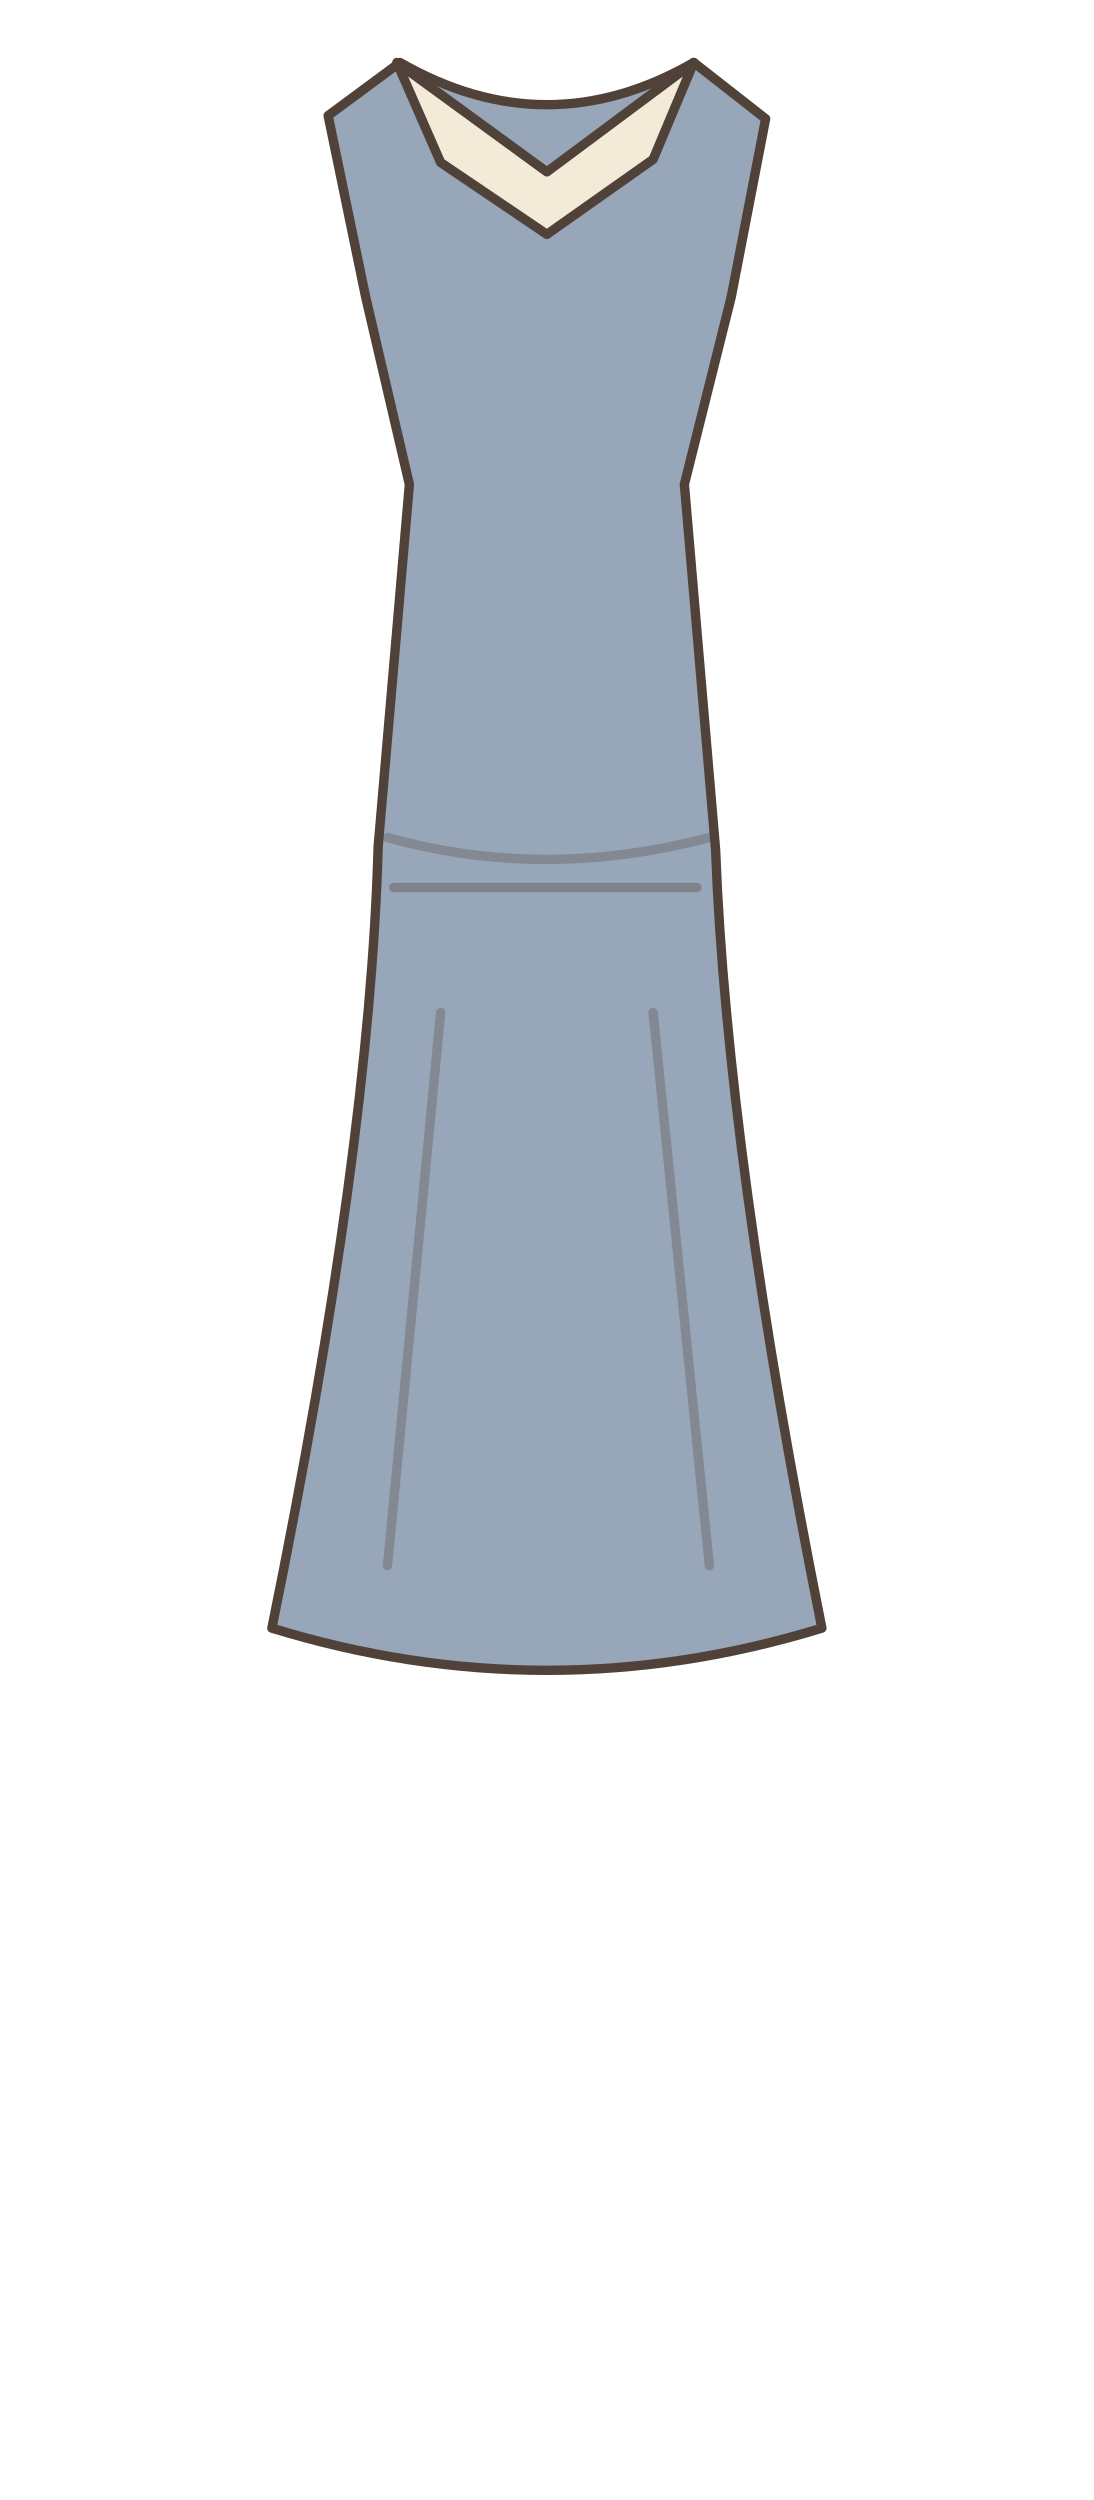
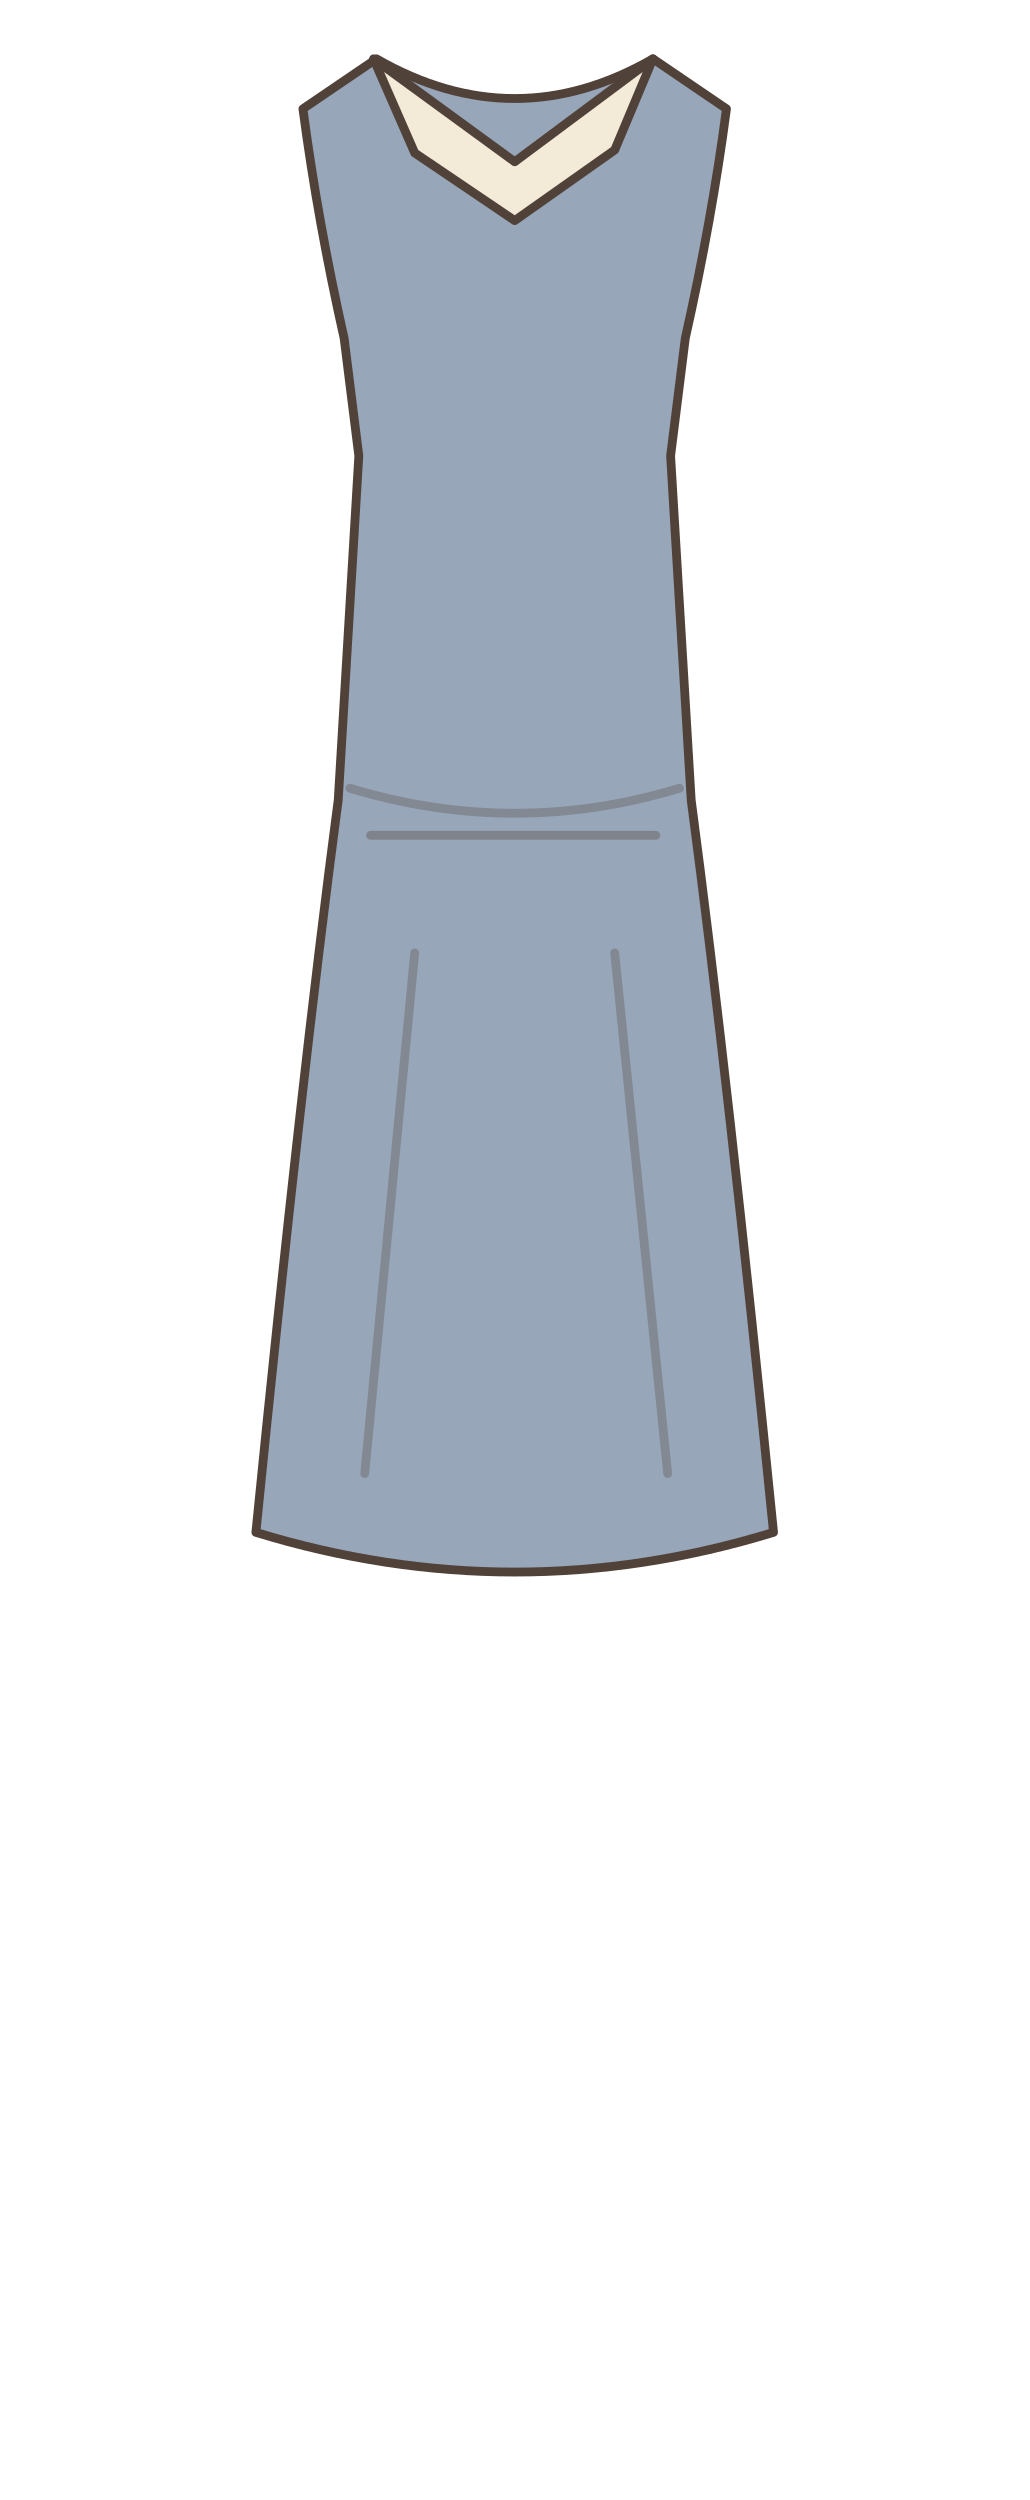
- <svg xmlns="http://www.w3.org/2000/svg" width="350" height="800" viewBox="185 330 350 800" fill="none">
+ <svg xmlns="http://www.w3.org/2000/svg" width="350" height="850" viewBox="185 330 350 850" fill="none">
  <g stroke="#514239" stroke-width="3" stroke-linecap="round" stroke-linejoin="round">
-     <path d="M313 350 L290 367 L302 425 L316 485 L306 601 Q303.4 697 272 851 Q360 878 448 851 Q417.6 699 414 602 L404 485 L419 425 L430 368 L407 350 Q360 377 313 350Z" fill="#97a6b9" />
-     <path d="M309 598 Q359 612 412 598 M326 654 L309 831 M394 654 L412 831" stroke="#514239" opacity="0.3" />
+     <path d="M313 350 L288 367 Q293 405 302 445 L307 485 L300 602 Q287.4 697 272 851 Q360 878 448 851 Q432.6 697 420 602 L413 485 L418 445 Q427 405 432 367 L407 350 Q360 377 313 350Z" fill="#97a6b9" />
+     <path d="M304 598 Q360 615 416 598 M326 654 L309 831 M394 654 L412 831" stroke="#514239" opacity="0.3" />
    <path d="M312 350 L360 385 L407 350 L394 381 L360 405 L326 382Z" fill="#f3ead8" />
    <path d="M311 614 L408 614" stroke="#514239" opacity="0.35" />
  </g>
</svg>
